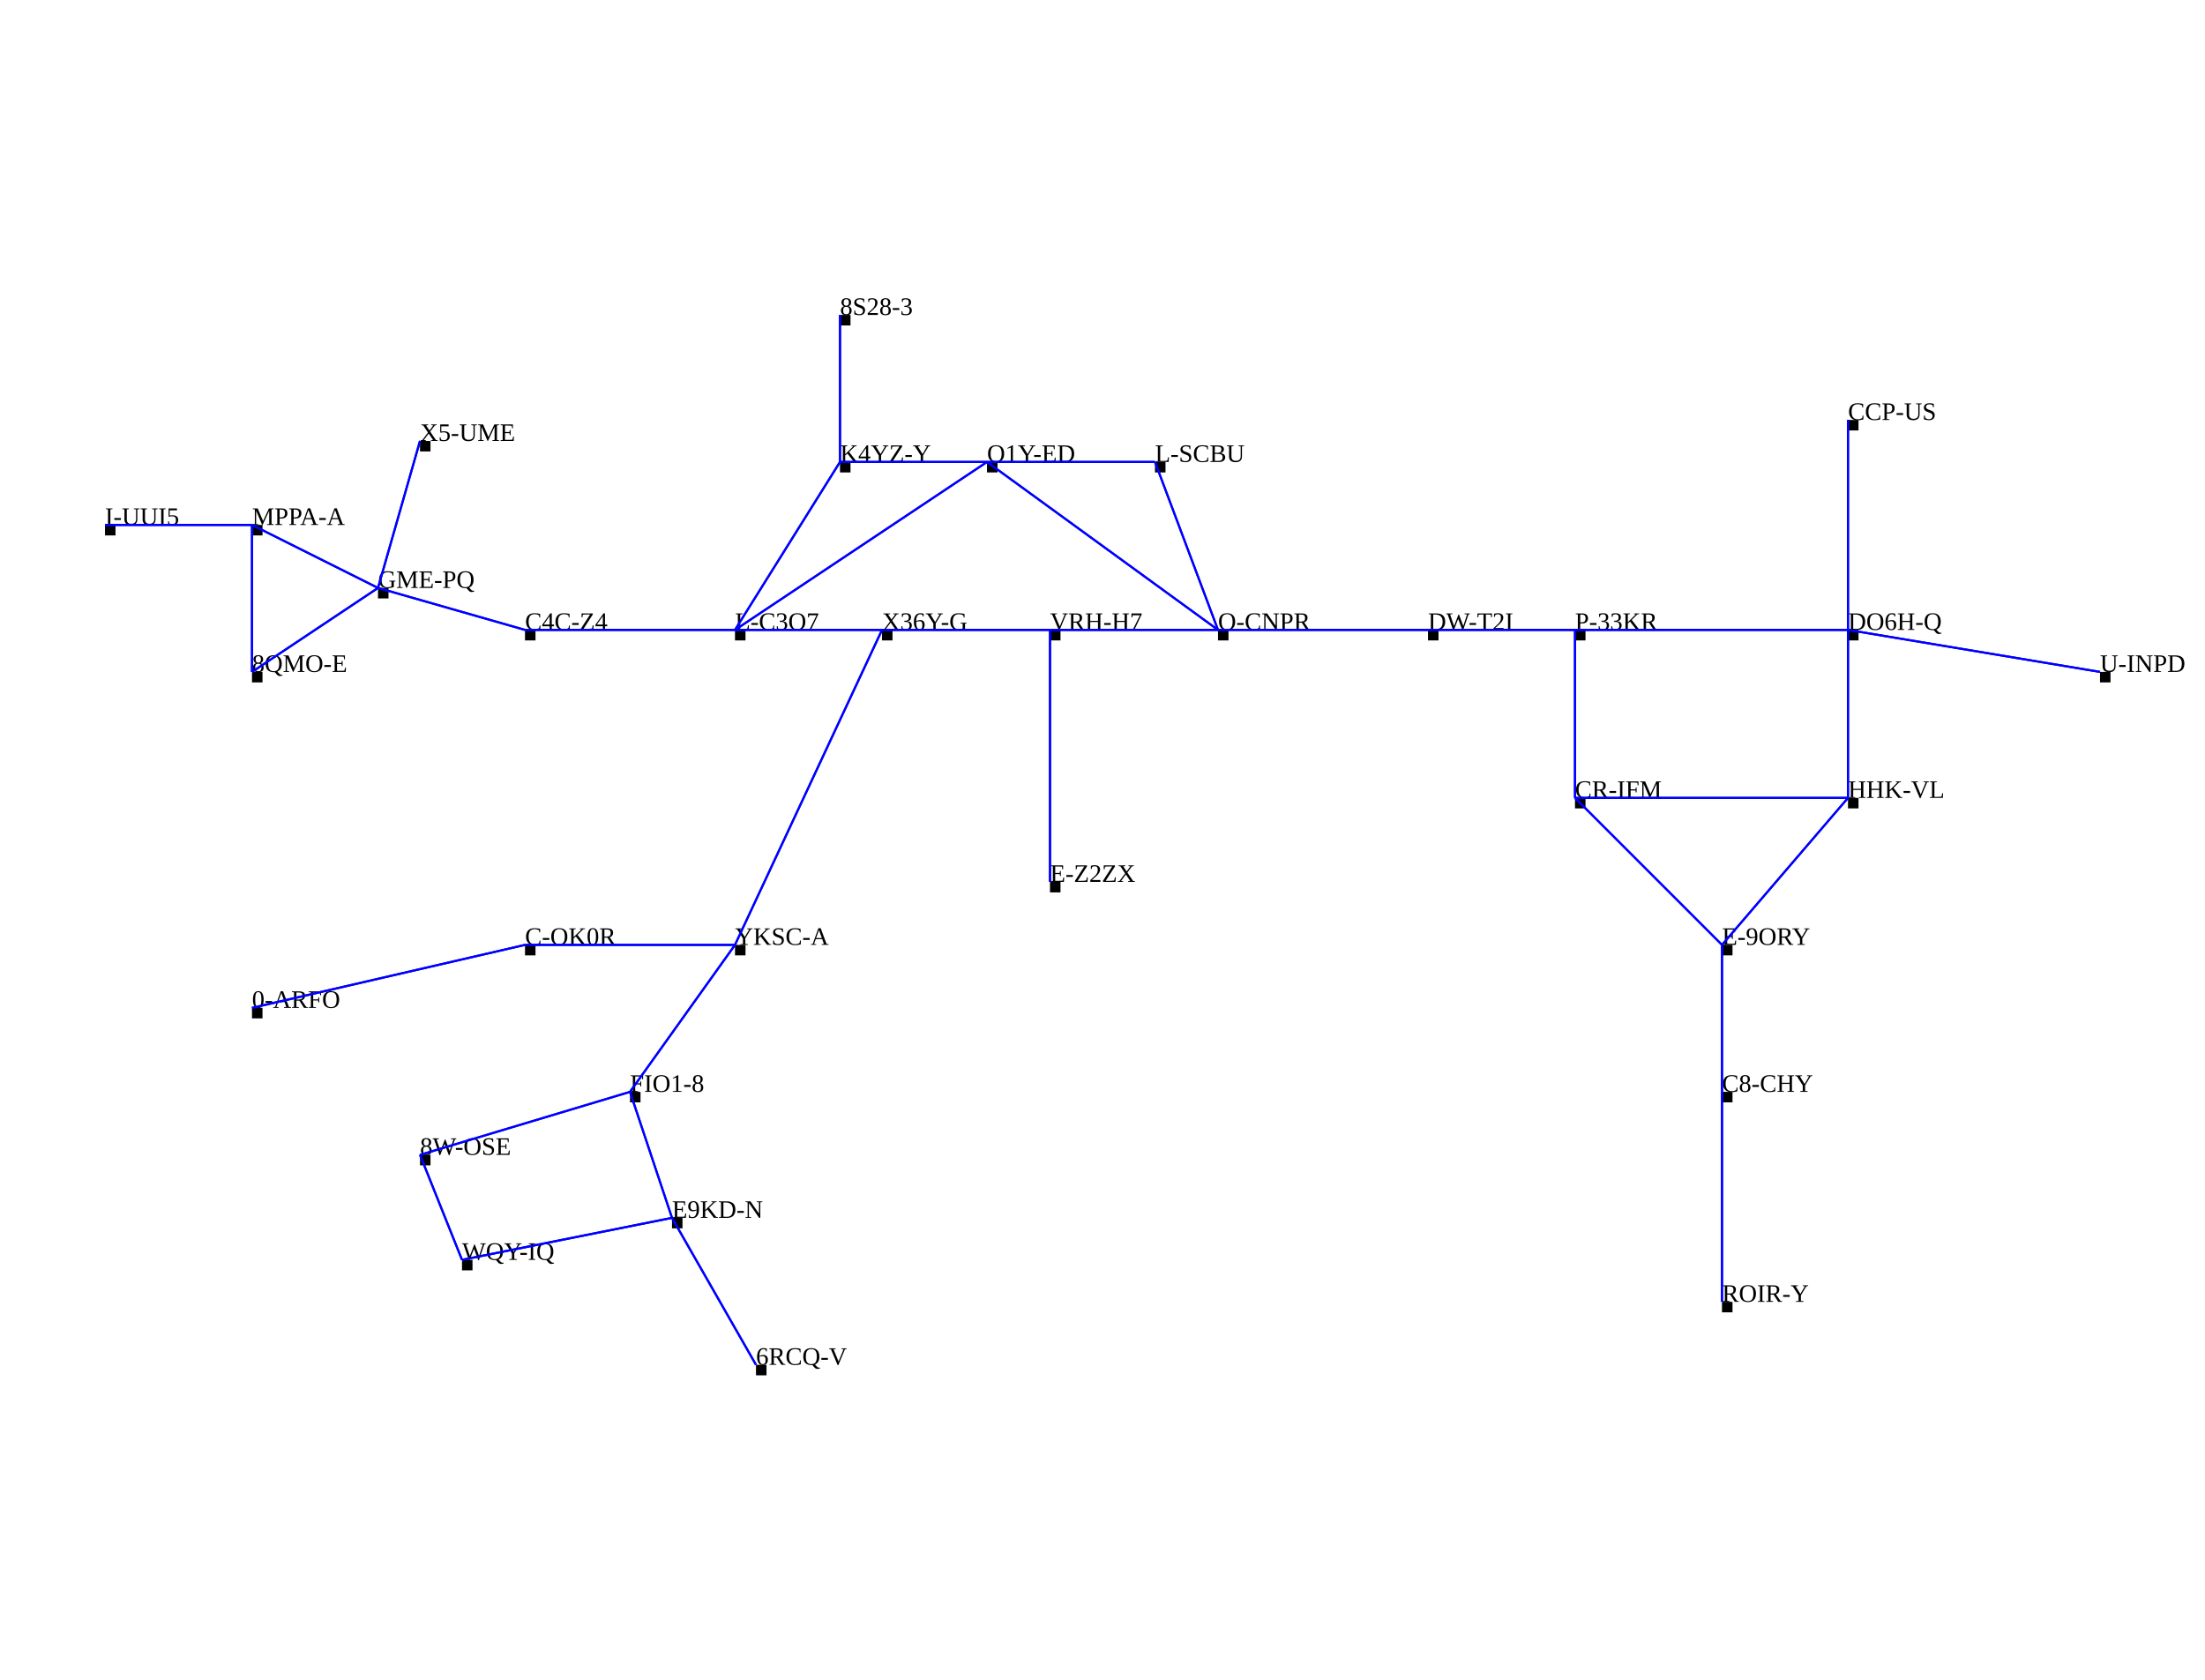
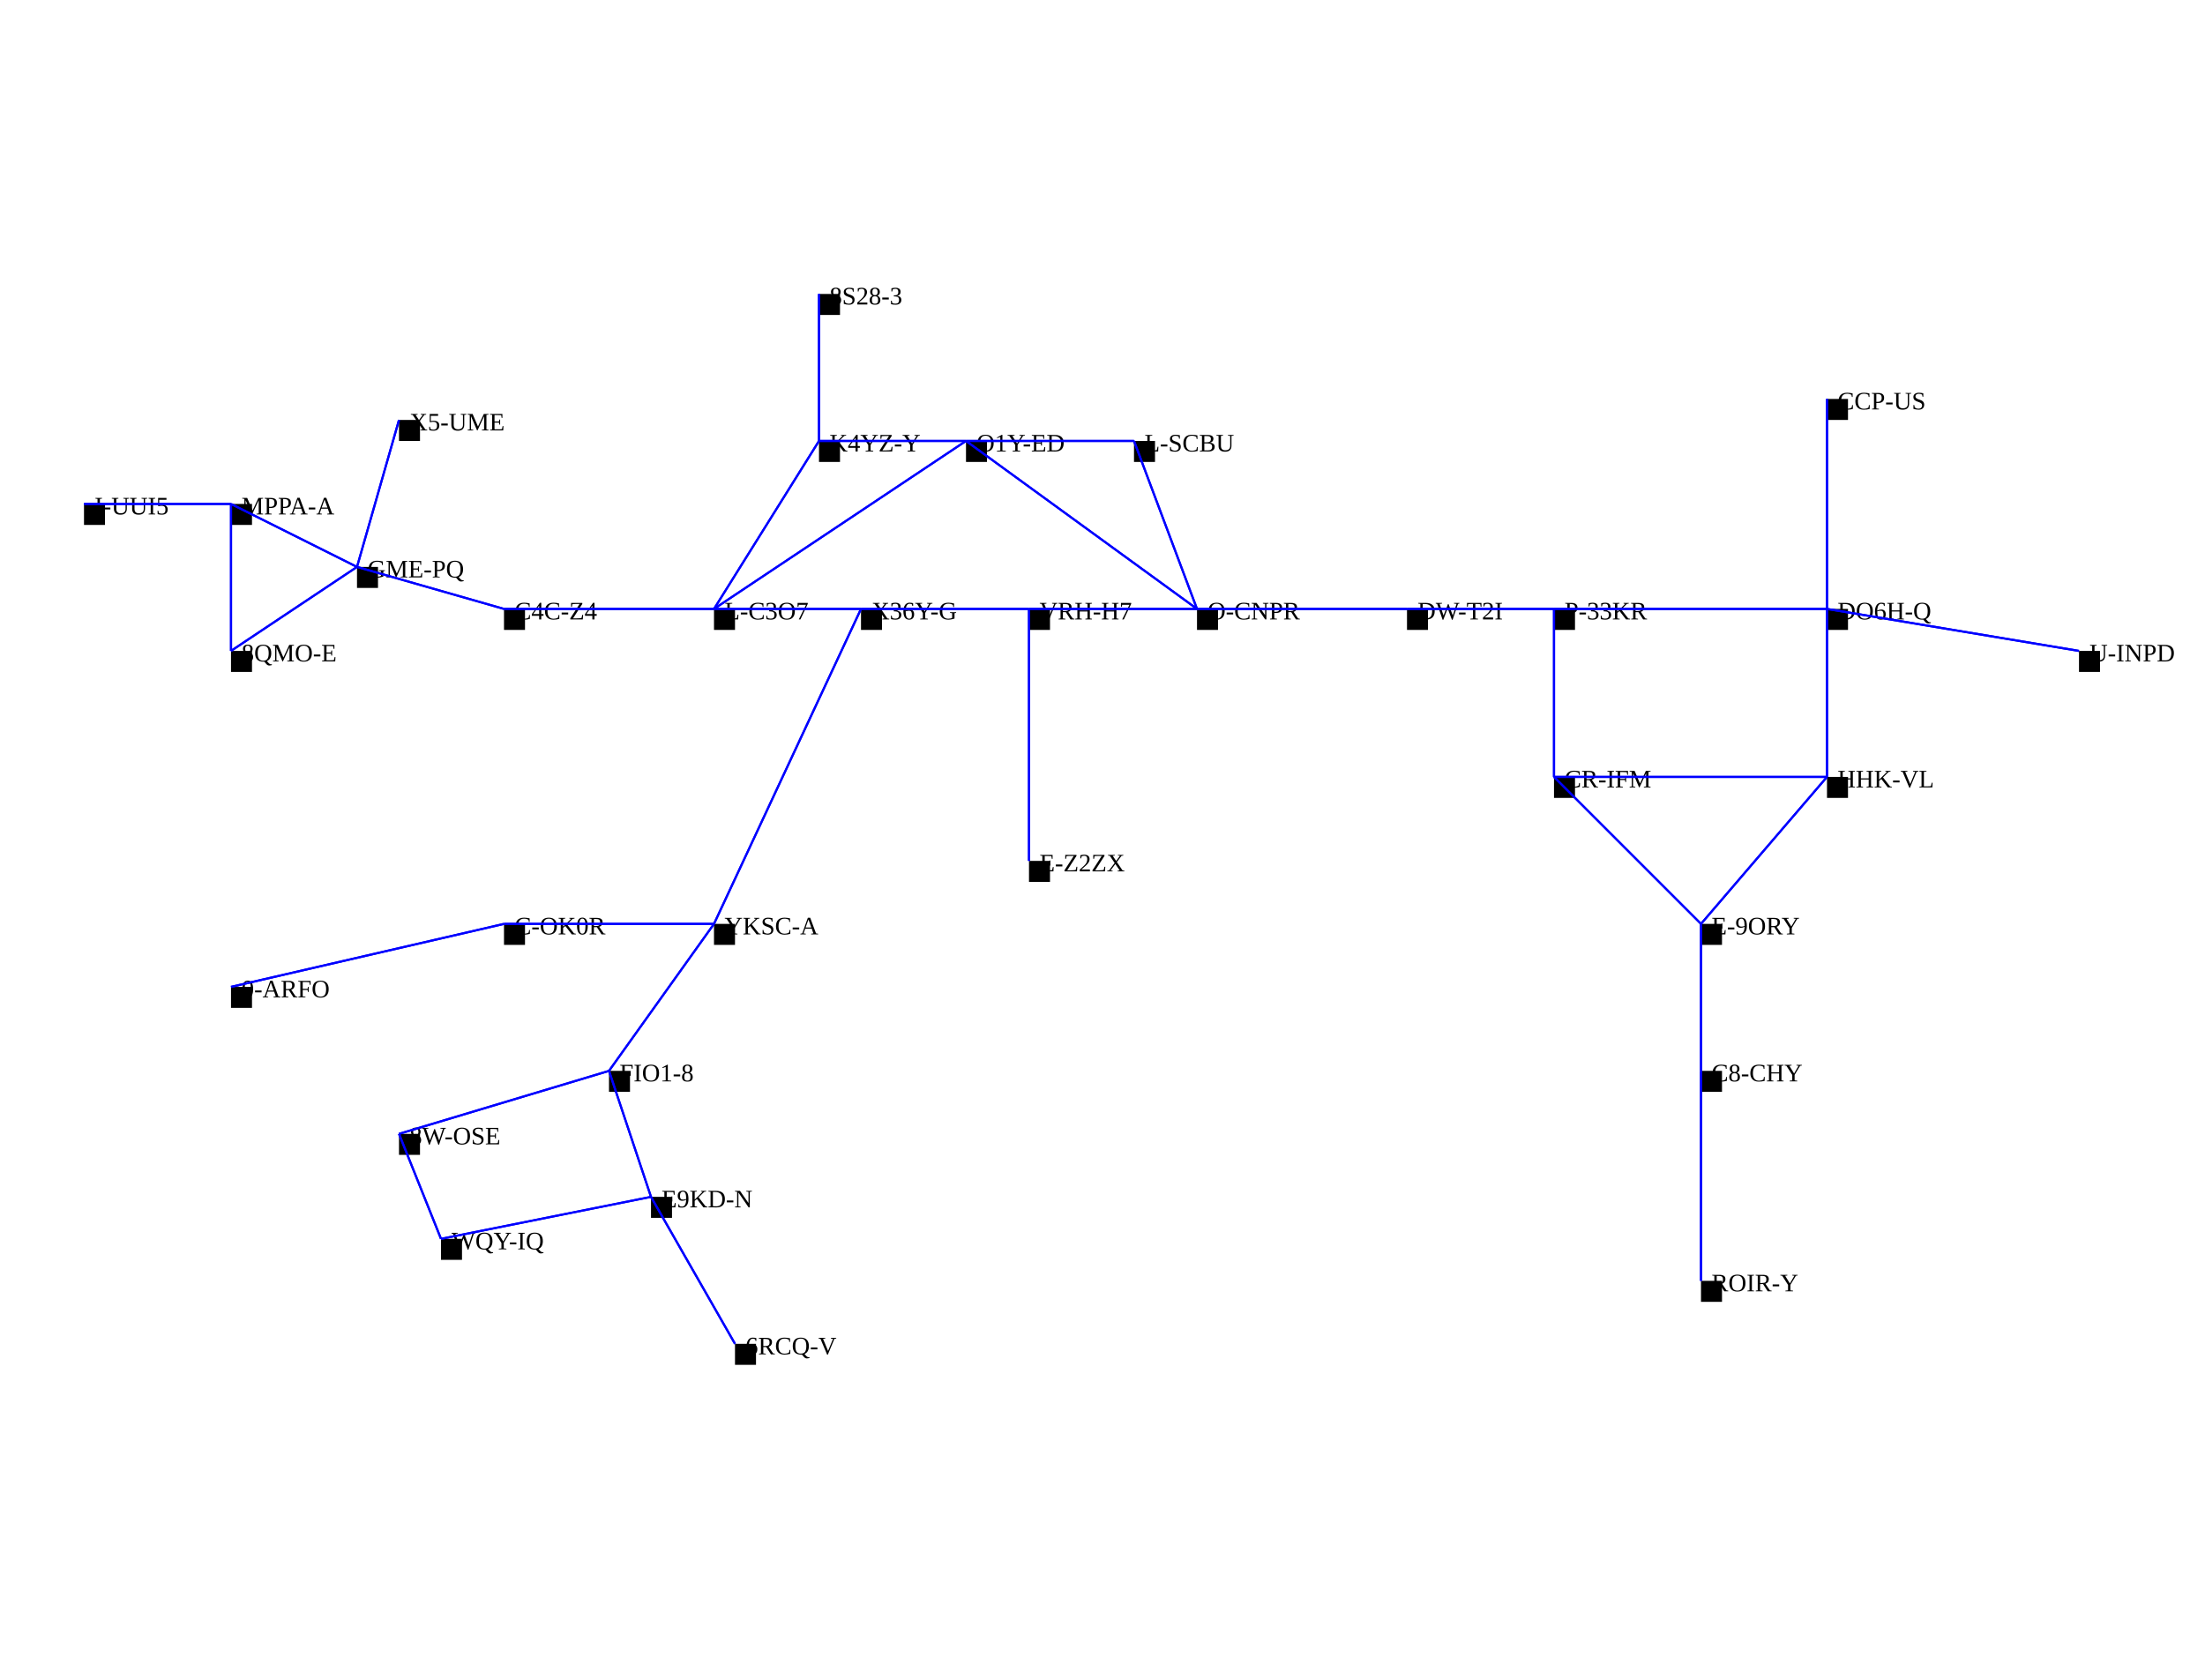
- <svg xmlns="http://www.w3.org/2000/svg" height="800.00" width="1050.00" id="10080">
-   <rect x="50.00" width="5.00" y="250.00" Name="I-UUI5" Region="Fade" Type="system" ID="30003701" height="5.00" id="10081" />
-   <text x="50.00" y="250.00" id="10082">I-UUI5</text>
-   <rect x="120.00" width="5.00" y="250.00" Name="MPPA-A" Region="Fade" Type="system" ID="30003699" height="5.00" id="10084" />
-   <text x="120.00" y="250.00" id="10085">MPPA-A</text>
-   <rect x="120.00" width="5.00" y="320.00" Name="8QMO-E" Region="Fade" Type="system" ID="30003702" height="5.00" id="10087" />
-   <text x="120.00" y="320.00" id="10088">8QMO-E</text>
-   <rect x="120.00" width="5.00" y="480.00" Name="0-ARFO" Region="Fade" Type="system" ID="30003693" height="5.00" id="10090" />
-   <text x="120.00" y="480.00" id="10091">0-ARFO</text>
-   <rect x="180.00" width="5.00" y="280.00" Name="GME-PQ" Region="Fade" Type="system" ID="30003698" height="5.00" id="10093" />
-   <text x="180.00" y="280.00" id="10094">GME-PQ</text>
-   <rect x="200.00" width="5.00" y="210.00" Name="X5-UME" Region="Fade" Type="system" ID="30003700" height="5.00" id="10096" />
-   <text x="200.00" y="210.00" id="10097">X5-UME</text>
-   <rect x="200.00" width="5.00" y="550.00" Name="8W-OSE" Region="Fade" Type="system" ID="30003695" height="5.00" id="10099" />
-   <text x="200.00" y="550.00" id="10100">8W-OSE</text>
-   <rect x="220.00" width="5.00" y="600.00" Name="WQY-IQ" Region="Fade" Type="system" ID="30003696" height="5.00" id="10102" />
-   <text x="220.00" y="600.00" id="10103">WQY-IQ</text>
-   <rect x="250.00" width="5.00" y="450.00" Name="C-OK0R" Region="Fade" Type="system" ID="30003692" height="5.00" id="10105" />
-   <text x="250.00" y="450.00" id="10106">C-OK0R</text>
-   <rect x="250.00" width="5.00" y="300.00" Name="C4C-Z4" Region="Fade" Type="system" ID="30003697" height="5.00" id="10108" />
-   <text x="250.00" y="300.00" id="10109">C4C-Z4</text>
-   <rect x="300.00" width="5.00" y="520.00" Name="FIO1-8" Region="Fade" Type="system" ID="30003691" height="5.00" id="10111" />
-   <text x="300.00" y="520.00" id="10112">FIO1-8</text>
-   <rect x="320.00" width="5.00" y="580.00" Name="E9KD-N" Region="Fade" Type="system" ID="30003694" height="5.00" id="10114" />
-   <text x="320.00" y="580.00" id="10115">E9KD-N</text>
-   <rect x="350.00" width="5.00" y="450.00" Name="YKSC-A" Region="Fade" Type="system" ID="30003690" height="5.00" id="10117" />
-   <text x="350.00" y="450.00" id="10118">YKSC-A</text>
-   <rect x="350.00" width="5.00" y="300.00" Name="L-C3O7" Region="Fade" Type="system" ID="30003689" height="5.00" id="10120" />
-   <text x="350.00" y="300.00" id="10121">L-C3O7</text>
-   <rect x="400.00" width="5.00" y="220.00" Name="K4YZ-Y" Region="Fade" Type="system" ID="30003687" height="5.00" id="10123" />
-   <text x="400.00" y="220.00" id="10124">K4YZ-Y</text>
-   <rect x="420.00" width="5.00" y="300.00" Name="X36Y-G" Region="Fade" Type="system" ID="30003688" height="5.00" id="10126" />
-   <text x="420.00" y="300.00" id="10127">X36Y-G</text>
-   <rect x="470.00" width="5.00" y="220.00" Name="O1Y-ED" Region="Fade" Type="system" ID="30003686" height="5.00" id="10129" />
-   <text x="470.00" y="220.00" id="10130">O1Y-ED</text>
-   <rect x="500.00" width="5.00" y="300.00" Name="VRH-H7" Region="Fade" Type="system" ID="30003685" height="5.00" id="10132" />
-   <text x="500.00" y="300.00" id="10133">VRH-H7</text>
-   <rect x="550.00" width="5.00" y="220.00" Name="L-SCBU" Region="Fade" Type="system" ID="30003684" height="5.00" id="10135" />
-   <text x="550.00" y="220.00" id="10136">L-SCBU</text>
-   <rect x="580.00" width="5.00" y="300.00" Name="O-CNPR" Region="Fade" Type="system" ID="30003683" height="5.00" id="10138" />
-   <text x="580.00" y="300.00" id="10139">O-CNPR</text>
-   <rect x="680.00" width="5.00" y="300.00" Name="DW-T2I" Region="Fade" Type="system" ID="30003682" height="5.00" id="10141" />
-   <text x="680.00" y="300.00" id="10142">DW-T2I</text>
-   <rect x="750.00" width="5.00" y="300.00" Name="P-33KR" Region="Fade" Type="system" ID="30003680" height="5.00" id="10144" />
-   <text x="750.00" y="300.00" id="10145">P-33KR</text>
-   <rect x="750.00" width="5.00" y="380.00" Name="CR-IFM" Region="Fade" Type="system" ID="30003678" height="5.00" id="10147" />
-   <text x="750.00" y="380.00" id="10148">CR-IFM</text>
-   <rect x="820.00" width="5.00" y="450.00" Name="E-9ORY" Region="Fade" Type="system" ID="30003677" height="5.00" id="10150" />
-   <text x="820.00" y="450.00" id="10151">E-9ORY</text>
-   <rect x="820.00" width="5.00" y="520.00" Name="C8-CHY" Region="Fade" Type="system" ID="30003676" height="5.00" id="10153" />
-   <text x="820.00" y="520.00" id="10154">C8-CHY</text>
-   <rect x="880.00" width="5.00" y="300.00" Name="DO6H-Q" Region="Fade" Type="system" ID="30003681" height="5.00" id="10156" />
-   <text x="880.00" y="300.00" id="10157">DO6H-Q</text>
-   <rect x="880.00" width="5.00" y="380.00" Name="HHK-VL" Region="Fade" Type="system" ID="30003679" height="5.00" id="10159" />
-   <text x="880.00" y="380.00" id="10160">HHK-VL</text>
-   <rect x="360.00" width="5.00" y="650.00" Name="6RCQ-V" Region="Cloud Ring" Type="system" ID="30004070" height="5.00" id="10162" />
-   <text x="360.00" y="650.00" id="10163">6RCQ-V</text>
-   <rect x="400.00" width="5.00" y="150.00" Name="8S28-3" Region="Deklein" Type="system" ID="30002930" height="5.00" id="10165" />
-   <text x="400.00" y="150.00" id="10166">8S28-3</text>
-   <rect x="500.00" width="5.00" y="420.00" Name="E-Z2ZX" Region="Pure Blind" Type="system" ID="30002032" height="5.00" id="10168" />
-   <text x="500.00" y="420.00" id="10169">E-Z2ZX</text>
-   <rect x="820.00" width="5.00" y="620.00" Name="ROIR-Y" Region="Pure Blind" Type="system" ID="30001983" height="5.00" id="10171" />
-   <text x="820.00" y="620.00" id="10172">ROIR-Y</text>
-   <rect x="880.00" width="5.00" y="200.00" Name="CCP-US" Region="Deklein" Type="system" ID="30002906" height="5.00" id="10174" />
-   <text x="880.00" y="200.00" id="10175">CCP-US</text>
-   <rect x="1000.00" width="5.00" y="320.00" Name="U-INPD" Region="Pure Blind" Type="system" ID="30001997" height="5.00" id="10177" />
-   <text x="1000.00" y="320.00" id="10178">U-INPD</text>
-   <line x2="120.00" y2="250.00" y1="250.00" x1="50.00" id="10180" style="stroke:blue;fill:blue;" />
-   <line x2="180.00" y2="280.00" y1="250.00" x1="120.00" id="10181" style="stroke:blue;fill:blue;" />
-   <line x2="50.00" y2="250.00" y1="250.00" x1="120.00" id="10182" style="stroke:blue;fill:blue;" />
-   <line x2="120.00" y2="320.00" y1="250.00" x1="120.00" id="10183" style="stroke:blue;fill:blue;" />
-   <line x2="180.00" y2="280.00" y1="320.00" x1="120.00" id="10184" style="stroke:blue;fill:blue;" />
-   <line x2="120.00" y2="250.00" y1="320.00" x1="120.00" id="10185" style="stroke:blue;fill:blue;" />
-   <line x2="250.00" y2="450.00" y1="480.00" x1="120.00" id="10186" style="stroke:blue;fill:blue;" />
-   <line x2="250.00" y2="300.00" y1="280.00" x1="180.00" id="10187" style="stroke:blue;fill:blue;" />
-   <line x2="120.00" y2="250.00" y1="280.00" x1="180.00" id="10188" style="stroke:blue;fill:blue;" />
-   <line x2="200.00" y2="210.00" y1="280.00" x1="180.00" id="10189" style="stroke:blue;fill:blue;" />
-   <line x2="120.00" y2="320.00" y1="280.00" x1="180.00" id="10190" style="stroke:blue;fill:blue;" />
-   <line x2="180.00" y2="280.00" y1="210.00" x1="200.00" id="10191" style="stroke:blue;fill:blue;" />
-   <line x2="300.00" y2="520.00" y1="550.00" x1="200.00" id="10192" style="stroke:blue;fill:blue;" />
-   <line x2="220.00" y2="600.00" y1="550.00" x1="200.00" id="10193" style="stroke:blue;fill:blue;" />
-   <line x2="320.00" y2="580.00" y1="600.00" x1="220.00" id="10194" style="stroke:blue;fill:blue;" />
-   <line x2="200.00" y2="550.00" y1="600.00" x1="220.00" id="10195" style="stroke:blue;fill:blue;" />
-   <line x2="350.00" y2="450.00" y1="450.00" x1="250.00" id="10196" style="stroke:blue;fill:blue;" />
-   <line x2="120.00" y2="480.00" y1="450.00" x1="250.00" id="10197" style="stroke:blue;fill:blue;" />
-   <line x2="350.00" y2="300.00" y1="300.00" x1="250.00" id="10198" style="stroke:blue;fill:blue;" />
-   <line x2="180.00" y2="280.00" y1="300.00" x1="250.00" id="10199" style="stroke:blue;fill:blue;" />
-   <line x2="350.00" y2="450.00" y1="520.00" x1="300.00" id="10200" style="stroke:blue;fill:blue;" />
-   <line x2="320.00" y2="580.00" y1="520.00" x1="300.00" id="10201" style="stroke:blue;fill:blue;" />
-   <line x2="200.00" y2="550.00" y1="520.00" x1="300.00" id="10202" style="stroke:blue;fill:blue;" />
-   <line x2="300.00" y2="520.00" y1="580.00" x1="320.00" id="10203" style="stroke:blue;fill:blue;" />
-   <line x2="220.00" y2="600.00" y1="580.00" x1="320.00" id="10204" style="stroke:blue;fill:blue;" />
-   <line x2="360.00" y2="650.00" y1="580.00" x1="320.00" id="10205" style="stroke:blue;fill:blue;" />
-   <line x2="420.00" y2="300.00" y1="450.00" x1="350.00" id="10206" style="stroke:blue;fill:blue;" />
-   <line x2="300.00" y2="520.00" y1="450.00" x1="350.00" id="10207" style="stroke:blue;fill:blue;" />
-   <line x2="250.00" y2="450.00" y1="450.00" x1="350.00" id="10208" style="stroke:blue;fill:blue;" />
-   <line x2="470.00" y2="220.00" y1="300.00" x1="350.00" id="10209" style="stroke:blue;fill:blue;" />
-   <line x2="400.00" y2="220.00" y1="300.00" x1="350.00" id="10210" style="stroke:blue;fill:blue;" />
-   <line x2="420.00" y2="300.00" y1="300.00" x1="350.00" id="10211" style="stroke:blue;fill:blue;" />
-   <line x2="250.00" y2="300.00" y1="300.00" x1="350.00" id="10212" style="stroke:blue;fill:blue;" />
-   <line x2="400.00" y2="150.00" y1="220.00" x1="400.00" id="10213" style="stroke:blue;fill:blue;" />
-   <line x2="470.00" y2="220.00" y1="220.00" x1="400.00" id="10214" style="stroke:blue;fill:blue;" />
-   <line x2="350.00" y2="300.00" y1="220.00" x1="400.00" id="10215" style="stroke:blue;fill:blue;" />
-   <line x2="500.00" y2="300.00" y1="300.00" x1="420.00" id="10216" style="stroke:blue;fill:blue;" />
-   <line x2="350.00" y2="300.00" y1="300.00" x1="420.00" id="10217" style="stroke:blue;fill:blue;" />
-   <line x2="350.00" y2="450.00" y1="300.00" x1="420.00" id="10218" style="stroke:blue;fill:blue;" />
-   <line x2="580.00" y2="300.00" y1="220.00" x1="470.00" id="10219" style="stroke:blue;fill:blue;" />
-   <line x2="550.00" y2="220.00" y1="220.00" x1="470.00" id="10220" style="stroke:blue;fill:blue;" />
-   <line x2="400.00" y2="220.00" y1="220.00" x1="470.00" id="10221" style="stroke:blue;fill:blue;" />
-   <line x2="350.00" y2="300.00" y1="220.00" x1="470.00" id="10222" style="stroke:blue;fill:blue;" />
-   <line x2="500.00" y2="420.00" y1="300.00" x1="500.00" id="10223" style="stroke:blue;fill:blue;" />
-   <line x2="580.00" y2="300.00" y1="300.00" x1="500.00" id="10224" style="stroke:blue;fill:blue;" />
-   <line x2="420.00" y2="300.00" y1="300.00" x1="500.00" id="10225" style="stroke:blue;fill:blue;" />
-   <line x2="580.00" y2="300.00" y1="220.00" x1="550.00" id="10226" style="stroke:blue;fill:blue;" />
-   <line x2="470.00" y2="220.00" y1="220.00" x1="550.00" id="10227" style="stroke:blue;fill:blue;" />
-   <line x2="680.00" y2="300.00" y1="300.00" x1="580.00" id="10228" style="stroke:blue;fill:blue;" />
-   <line x2="550.00" y2="220.00" y1="300.00" x1="580.00" id="10229" style="stroke:blue;fill:blue;" />
-   <line x2="500.00" y2="300.00" y1="300.00" x1="580.00" id="10230" style="stroke:blue;fill:blue;" />
-   <line x2="470.00" y2="220.00" y1="300.00" x1="580.00" id="10231" style="stroke:blue;fill:blue;" />
-   <line x2="750.00" y2="300.00" y1="300.00" x1="680.00" id="10232" style="stroke:blue;fill:blue;" />
-   <line x2="580.00" y2="300.00" y1="300.00" x1="680.00" id="10233" style="stroke:blue;fill:blue;" />
-   <line x2="750.00" y2="380.00" y1="300.00" x1="750.00" id="10234" style="stroke:blue;fill:blue;" />
-   <line x2="880.00" y2="300.00" y1="300.00" x1="750.00" id="10235" style="stroke:blue;fill:blue;" />
-   <line x2="680.00" y2="300.00" y1="300.00" x1="750.00" id="10236" style="stroke:blue;fill:blue;" />
-   <line x2="820.00" y2="450.00" y1="380.00" x1="750.00" id="10237" style="stroke:blue;fill:blue;" />
-   <line x2="880.00" y2="380.00" y1="380.00" x1="750.00" id="10238" style="stroke:blue;fill:blue;" />
-   <line x2="750.00" y2="300.00" y1="380.00" x1="750.00" id="10239" style="stroke:blue;fill:blue;" />
-   <line x2="820.00" y2="520.00" y1="450.00" x1="820.00" id="10240" style="stroke:blue;fill:blue;" />
-   <line x2="750.00" y2="380.00" y1="450.00" x1="820.00" id="10241" style="stroke:blue;fill:blue;" />
-   <line x2="880.00" y2="380.00" y1="450.00" x1="820.00" id="10242" style="stroke:blue;fill:blue;" />
-   <line x2="820.00" y2="620.00" y1="520.00" x1="820.00" id="10243" style="stroke:blue;fill:blue;" />
-   <line x2="820.00" y2="450.00" y1="520.00" x1="820.00" id="10244" style="stroke:blue;fill:blue;" />
-   <line x2="1000.00" y2="320.00" y1="300.00" x1="880.00" id="10245" style="stroke:blue;fill:blue;" />
-   <line x2="880.00" y2="200.00" y1="300.00" x1="880.00" id="10246" style="stroke:blue;fill:blue;" />
-   <line x2="880.00" y2="380.00" y1="300.00" x1="880.00" id="10247" style="stroke:blue;fill:blue;" />
-   <line x2="750.00" y2="300.00" y1="300.00" x1="880.00" id="10248" style="stroke:blue;fill:blue;" />
-   <line x2="820.00" y2="450.00" y1="380.00" x1="880.00" id="10249" style="stroke:blue;fill:blue;" />
-   <line x2="750.00" y2="380.00" y1="380.00" x1="880.00" id="10250" style="stroke:blue;fill:blue;" />
-   <line x2="880.00" y2="300.00" y1="380.00" x1="880.00" id="10251" style="stroke:blue;fill:blue;" />
-   <line x2="320.00" y2="580.00" y1="650.00" x1="360.00" id="10252" style="stroke:blue;fill:blue;" />
-   <line x2="400.00" y2="220.00" y1="150.00" x1="400.00" id="10253" style="stroke:blue;fill:blue;" />
-   <line x2="500.00" y2="300.00" y1="420.00" x1="500.00" id="10254" style="stroke:blue;fill:blue;" />
-   <line x2="820.00" y2="520.00" y1="620.00" x1="820.00" id="10255" style="stroke:blue;fill:blue;" />
-   <line x2="880.00" y2="300.00" y1="200.00" x1="880.00" id="10256" style="stroke:blue;fill:blue;" />
-   <line x2="880.00" y2="300.00" y1="320.00" x1="1000.00" id="10257" style="stroke:blue;fill:blue;" />
+ <svg xmlns="http://www.w3.org/2000/svg" id="10080" height="800.00" width="1050.00">
+   <rect height="10.00" width="10.00" Region="Fade" y="240.00" x="40.00" Type="system" id="10081" ID="30003701" Name="I-UUI5" />
+   <text id="10082" x="45.00" y="245.00">I-UUI5</text>
+   <rect height="10.00" width="10.00" Region="Fade" y="240.00" x="110.00" Type="system" id="10084" ID="30003699" Name="MPPA-A" />
+   <text id="10085" x="115.00" y="245.00">MPPA-A</text>
+   <rect height="10.00" width="10.00" Region="Fade" y="310.00" x="110.00" Type="system" id="10087" ID="30003702" Name="8QMO-E" />
+   <text id="10088" x="115.00" y="315.00">8QMO-E</text>
+   <rect height="10.00" width="10.00" Region="Fade" y="470.00" x="110.00" Type="system" id="10090" ID="30003693" Name="0-ARFO" />
+   <text id="10091" x="115.00" y="475.00">0-ARFO</text>
+   <rect height="10.00" width="10.00" Region="Fade" y="270.00" x="170.00" Type="system" id="10093" ID="30003698" Name="GME-PQ" />
+   <text id="10094" x="175.00" y="275.00">GME-PQ</text>
+   <rect height="10.00" width="10.00" Region="Fade" y="200.00" x="190.00" Type="system" id="10096" ID="30003700" Name="X5-UME" />
+   <text id="10097" x="195.00" y="205.00">X5-UME</text>
+   <rect height="10.00" width="10.00" Region="Fade" y="540.00" x="190.00" Type="system" id="10099" ID="30003695" Name="8W-OSE" />
+   <text id="10100" x="195.00" y="545.00">8W-OSE</text>
+   <rect height="10.00" width="10.00" Region="Fade" y="590.00" x="210.00" Type="system" id="10102" ID="30003696" Name="WQY-IQ" />
+   <text id="10103" x="215.00" y="595.00">WQY-IQ</text>
+   <rect height="10.00" width="10.00" Region="Fade" y="440.00" x="240.00" Type="system" id="10105" ID="30003692" Name="C-OK0R" />
+   <text id="10106" x="245.00" y="445.00">C-OK0R</text>
+   <rect height="10.00" width="10.00" Region="Fade" y="290.00" x="240.00" Type="system" id="10108" ID="30003697" Name="C4C-Z4" />
+   <text id="10109" x="245.00" y="295.00">C4C-Z4</text>
+   <rect height="10.00" width="10.00" Region="Fade" y="510.00" x="290.00" Type="system" id="10111" ID="30003691" Name="FIO1-8" />
+   <text id="10112" x="295.00" y="515.00">FIO1-8</text>
+   <rect height="10.00" width="10.00" Region="Fade" y="570.00" x="310.00" Type="system" id="10114" ID="30003694" Name="E9KD-N" />
+   <text id="10115" x="315.00" y="575.00">E9KD-N</text>
+   <rect height="10.00" width="10.00" Region="Fade" y="440.00" x="340.00" Type="system" id="10117" ID="30003690" Name="YKSC-A" />
+   <text id="10118" x="345.00" y="445.00">YKSC-A</text>
+   <rect height="10.00" width="10.00" Region="Fade" y="290.00" x="340.00" Type="system" id="10120" ID="30003689" Name="L-C3O7" />
+   <text id="10121" x="345.00" y="295.00">L-C3O7</text>
+   <rect height="10.00" width="10.00" Region="Fade" y="210.00" x="390.00" Type="system" id="10123" ID="30003687" Name="K4YZ-Y" />
+   <text id="10124" x="395.00" y="215.00">K4YZ-Y</text>
+   <rect height="10.00" width="10.00" Region="Fade" y="290.00" x="410.00" Type="system" id="10126" ID="30003688" Name="X36Y-G" />
+   <text id="10127" x="415.00" y="295.00">X36Y-G</text>
+   <rect height="10.00" width="10.00" Region="Fade" y="210.00" x="460.00" Type="system" id="10129" ID="30003686" Name="O1Y-ED" />
+   <text id="10130" x="465.00" y="215.00">O1Y-ED</text>
+   <rect height="10.00" width="10.00" Region="Fade" y="290.00" x="490.00" Type="system" id="10132" ID="30003685" Name="VRH-H7" />
+   <text id="10133" x="495.00" y="295.00">VRH-H7</text>
+   <rect height="10.00" width="10.00" Region="Fade" y="210.00" x="540.00" Type="system" id="10135" ID="30003684" Name="L-SCBU" />
+   <text id="10136" x="545.00" y="215.00">L-SCBU</text>
+   <rect height="10.00" width="10.00" Region="Fade" y="290.00" x="570.00" Type="system" id="10138" ID="30003683" Name="O-CNPR" />
+   <text id="10139" x="575.00" y="295.00">O-CNPR</text>
+   <rect height="10.00" width="10.00" Region="Fade" y="290.00" x="670.00" Type="system" id="10141" ID="30003682" Name="DW-T2I" />
+   <text id="10142" x="675.00" y="295.00">DW-T2I</text>
+   <rect height="10.00" width="10.00" Region="Fade" y="290.00" x="740.00" Type="system" id="10144" ID="30003680" Name="P-33KR" />
+   <text id="10145" x="745.00" y="295.00">P-33KR</text>
+   <rect height="10.00" width="10.00" Region="Fade" y="370.00" x="740.00" Type="system" id="10147" ID="30003678" Name="CR-IFM" />
+   <text id="10148" x="745.00" y="375.00">CR-IFM</text>
+   <rect height="10.00" width="10.00" Region="Fade" y="440.00" x="810.00" Type="system" id="10150" ID="30003677" Name="E-9ORY" />
+   <text id="10151" x="815.00" y="445.00">E-9ORY</text>
+   <rect height="10.00" width="10.00" Region="Fade" y="510.00" x="810.00" Type="system" id="10153" ID="30003676" Name="C8-CHY" />
+   <text id="10154" x="815.00" y="515.00">C8-CHY</text>
+   <rect height="10.00" width="10.00" Region="Fade" y="290.00" x="870.00" Type="system" id="10156" ID="30003681" Name="DO6H-Q" />
+   <text id="10157" x="875.00" y="295.00">DO6H-Q</text>
+   <rect height="10.00" width="10.00" Region="Fade" y="370.00" x="870.00" Type="system" id="10159" ID="30003679" Name="HHK-VL" />
+   <text id="10160" x="875.00" y="375.00">HHK-VL</text>
+   <rect height="10.00" width="10.00" Region="Cloud Ring" y="640.00" x="350.00" Type="system" id="10162" ID="30004070" Name="6RCQ-V" />
+   <text id="10163" x="355.00" y="645.00">6RCQ-V</text>
+   <rect height="10.00" width="10.00" Region="Deklein" y="140.00" x="390.00" Type="system" id="10165" ID="30002930" Name="8S28-3" />
+   <text id="10166" x="395.00" y="145.00">8S28-3</text>
+   <rect height="10.00" width="10.00" Region="Pure Blind" y="410.00" x="490.00" Type="system" id="10168" ID="30002032" Name="E-Z2ZX" />
+   <text id="10169" x="495.00" y="415.00">E-Z2ZX</text>
+   <rect height="10.00" width="10.00" Region="Pure Blind" y="610.00" x="810.00" Type="system" id="10171" ID="30001983" Name="ROIR-Y" />
+   <text id="10172" x="815.00" y="615.00">ROIR-Y</text>
+   <rect height="10.00" width="10.00" Region="Deklein" y="190.00" x="870.00" Type="system" id="10174" ID="30002906" Name="CCP-US" />
+   <text id="10175" x="875.00" y="195.00">CCP-US</text>
+   <rect height="10.00" width="10.00" Region="Pure Blind" y="310.00" x="990.00" Type="system" id="10177" ID="30001997" Name="U-INPD" />
+   <text id="10178" x="995.00" y="315.00">U-INPD</text>
+   <line y1="240.00" x1="40.00" id="10180" x2="110.00" y2="240.00" style="stroke:blue;fill:blue;" />
+   <line y1="240.00" x1="110.00" id="10181" x2="170.00" y2="270.00" style="stroke:blue;fill:blue;" />
+   <line y1="240.00" x1="110.00" id="10182" x2="40.00" y2="240.00" style="stroke:blue;fill:blue;" />
+   <line y1="240.00" x1="110.00" id="10183" x2="110.00" y2="310.00" style="stroke:blue;fill:blue;" />
+   <line y1="310.00" x1="110.00" id="10184" x2="170.00" y2="270.00" style="stroke:blue;fill:blue;" />
+   <line y1="310.00" x1="110.00" id="10185" x2="110.00" y2="240.00" style="stroke:blue;fill:blue;" />
+   <line y1="470.00" x1="110.00" id="10186" x2="240.00" y2="440.00" style="stroke:blue;fill:blue;" />
+   <line y1="270.00" x1="170.00" id="10187" x2="240.00" y2="290.00" style="stroke:blue;fill:blue;" />
+   <line y1="270.00" x1="170.00" id="10188" x2="110.00" y2="240.00" style="stroke:blue;fill:blue;" />
+   <line y1="270.00" x1="170.00" id="10189" x2="190.00" y2="200.00" style="stroke:blue;fill:blue;" />
+   <line y1="270.00" x1="170.00" id="10190" x2="110.00" y2="310.00" style="stroke:blue;fill:blue;" />
+   <line y1="200.00" x1="190.00" id="10191" x2="170.00" y2="270.00" style="stroke:blue;fill:blue;" />
+   <line y1="540.00" x1="190.00" id="10192" x2="290.00" y2="510.00" style="stroke:blue;fill:blue;" />
+   <line y1="540.00" x1="190.00" id="10193" x2="210.00" y2="590.00" style="stroke:blue;fill:blue;" />
+   <line y1="590.00" x1="210.00" id="10194" x2="310.00" y2="570.00" style="stroke:blue;fill:blue;" />
+   <line y1="590.00" x1="210.00" id="10195" x2="190.00" y2="540.00" style="stroke:blue;fill:blue;" />
+   <line y1="440.00" x1="240.00" id="10196" x2="340.00" y2="440.00" style="stroke:blue;fill:blue;" />
+   <line y1="440.00" x1="240.00" id="10197" x2="110.00" y2="470.00" style="stroke:blue;fill:blue;" />
+   <line y1="290.00" x1="240.00" id="10198" x2="340.00" y2="290.00" style="stroke:blue;fill:blue;" />
+   <line y1="290.00" x1="240.00" id="10199" x2="170.00" y2="270.00" style="stroke:blue;fill:blue;" />
+   <line y1="510.00" x1="290.00" id="10200" x2="340.00" y2="440.00" style="stroke:blue;fill:blue;" />
+   <line y1="510.00" x1="290.00" id="10201" x2="310.00" y2="570.00" style="stroke:blue;fill:blue;" />
+   <line y1="510.00" x1="290.00" id="10202" x2="190.00" y2="540.00" style="stroke:blue;fill:blue;" />
+   <line y1="570.00" x1="310.00" id="10203" x2="290.00" y2="510.00" style="stroke:blue;fill:blue;" />
+   <line y1="570.00" x1="310.00" id="10204" x2="210.00" y2="590.00" style="stroke:blue;fill:blue;" />
+   <line y1="570.00" x1="310.00" id="10205" x2="350.00" y2="640.00" style="stroke:blue;fill:blue;" />
+   <line y1="440.00" x1="340.00" id="10206" x2="410.00" y2="290.00" style="stroke:blue;fill:blue;" />
+   <line y1="440.00" x1="340.00" id="10207" x2="290.00" y2="510.00" style="stroke:blue;fill:blue;" />
+   <line y1="440.00" x1="340.00" id="10208" x2="240.00" y2="440.00" style="stroke:blue;fill:blue;" />
+   <line y1="290.00" x1="340.00" id="10209" x2="460.00" y2="210.00" style="stroke:blue;fill:blue;" />
+   <line y1="290.00" x1="340.00" id="10210" x2="390.00" y2="210.00" style="stroke:blue;fill:blue;" />
+   <line y1="290.00" x1="340.00" id="10211" x2="410.00" y2="290.00" style="stroke:blue;fill:blue;" />
+   <line y1="290.00" x1="340.00" id="10212" x2="240.00" y2="290.00" style="stroke:blue;fill:blue;" />
+   <line y1="210.00" x1="390.00" id="10213" x2="390.00" y2="140.00" style="stroke:blue;fill:blue;" />
+   <line y1="210.00" x1="390.00" id="10214" x2="460.00" y2="210.00" style="stroke:blue;fill:blue;" />
+   <line y1="210.00" x1="390.00" id="10215" x2="340.00" y2="290.00" style="stroke:blue;fill:blue;" />
+   <line y1="290.00" x1="410.00" id="10216" x2="490.00" y2="290.00" style="stroke:blue;fill:blue;" />
+   <line y1="290.00" x1="410.00" id="10217" x2="340.00" y2="290.00" style="stroke:blue;fill:blue;" />
+   <line y1="290.00" x1="410.00" id="10218" x2="340.00" y2="440.00" style="stroke:blue;fill:blue;" />
+   <line y1="210.00" x1="460.00" id="10219" x2="570.00" y2="290.00" style="stroke:blue;fill:blue;" />
+   <line y1="210.00" x1="460.00" id="10220" x2="540.00" y2="210.00" style="stroke:blue;fill:blue;" />
+   <line y1="210.00" x1="460.00" id="10221" x2="390.00" y2="210.00" style="stroke:blue;fill:blue;" />
+   <line y1="210.00" x1="460.00" id="10222" x2="340.00" y2="290.00" style="stroke:blue;fill:blue;" />
+   <line y1="290.00" x1="490.00" id="10223" x2="490.00" y2="410.00" style="stroke:blue;fill:blue;" />
+   <line y1="290.00" x1="490.00" id="10224" x2="570.00" y2="290.00" style="stroke:blue;fill:blue;" />
+   <line y1="290.00" x1="490.00" id="10225" x2="410.00" y2="290.00" style="stroke:blue;fill:blue;" />
+   <line y1="210.00" x1="540.00" id="10226" x2="570.00" y2="290.00" style="stroke:blue;fill:blue;" />
+   <line y1="210.00" x1="540.00" id="10227" x2="460.00" y2="210.00" style="stroke:blue;fill:blue;" />
+   <line y1="290.00" x1="570.00" id="10228" x2="670.00" y2="290.00" style="stroke:blue;fill:blue;" />
+   <line y1="290.00" x1="570.00" id="10229" x2="540.00" y2="210.00" style="stroke:blue;fill:blue;" />
+   <line y1="290.00" x1="570.00" id="10230" x2="490.00" y2="290.00" style="stroke:blue;fill:blue;" />
+   <line y1="290.00" x1="570.00" id="10231" x2="460.00" y2="210.00" style="stroke:blue;fill:blue;" />
+   <line y1="290.00" x1="670.00" id="10232" x2="740.00" y2="290.00" style="stroke:blue;fill:blue;" />
+   <line y1="290.00" x1="670.00" id="10233" x2="570.00" y2="290.00" style="stroke:blue;fill:blue;" />
+   <line y1="290.00" x1="740.00" id="10234" x2="740.00" y2="370.00" style="stroke:blue;fill:blue;" />
+   <line y1="290.00" x1="740.00" id="10235" x2="870.00" y2="290.00" style="stroke:blue;fill:blue;" />
+   <line y1="290.00" x1="740.00" id="10236" x2="670.00" y2="290.00" style="stroke:blue;fill:blue;" />
+   <line y1="370.00" x1="740.00" id="10237" x2="810.00" y2="440.00" style="stroke:blue;fill:blue;" />
+   <line y1="370.00" x1="740.00" id="10238" x2="870.00" y2="370.00" style="stroke:blue;fill:blue;" />
+   <line y1="370.00" x1="740.00" id="10239" x2="740.00" y2="290.00" style="stroke:blue;fill:blue;" />
+   <line y1="440.00" x1="810.00" id="10240" x2="810.00" y2="510.00" style="stroke:blue;fill:blue;" />
+   <line y1="440.00" x1="810.00" id="10241" x2="740.00" y2="370.00" style="stroke:blue;fill:blue;" />
+   <line y1="440.00" x1="810.00" id="10242" x2="870.00" y2="370.00" style="stroke:blue;fill:blue;" />
+   <line y1="510.00" x1="810.00" id="10243" x2="810.00" y2="610.00" style="stroke:blue;fill:blue;" />
+   <line y1="510.00" x1="810.00" id="10244" x2="810.00" y2="440.00" style="stroke:blue;fill:blue;" />
+   <line y1="290.00" x1="870.00" id="10245" x2="990.00" y2="310.00" style="stroke:blue;fill:blue;" />
+   <line y1="290.00" x1="870.00" id="10246" x2="870.00" y2="190.00" style="stroke:blue;fill:blue;" />
+   <line y1="290.00" x1="870.00" id="10247" x2="870.00" y2="370.00" style="stroke:blue;fill:blue;" />
+   <line y1="290.00" x1="870.00" id="10248" x2="740.00" y2="290.00" style="stroke:blue;fill:blue;" />
+   <line y1="370.00" x1="870.00" id="10249" x2="810.00" y2="440.00" style="stroke:blue;fill:blue;" />
+   <line y1="370.00" x1="870.00" id="10250" x2="740.00" y2="370.00" style="stroke:blue;fill:blue;" />
+   <line y1="370.00" x1="870.00" id="10251" x2="870.00" y2="290.00" style="stroke:blue;fill:blue;" />
+   <line y1="640.00" x1="350.00" id="10252" x2="310.00" y2="570.00" style="stroke:blue;fill:blue;" />
+   <line y1="140.00" x1="390.00" id="10253" x2="390.00" y2="210.00" style="stroke:blue;fill:blue;" />
+   <line y1="410.00" x1="490.00" id="10254" x2="490.00" y2="290.00" style="stroke:blue;fill:blue;" />
+   <line y1="610.00" x1="810.00" id="10255" x2="810.00" y2="510.00" style="stroke:blue;fill:blue;" />
+   <line y1="190.00" x1="870.00" id="10256" x2="870.00" y2="290.00" style="stroke:blue;fill:blue;" />
+   <line y1="310.00" x1="990.00" id="10257" x2="870.00" y2="290.00" style="stroke:blue;fill:blue;" />
</svg>
